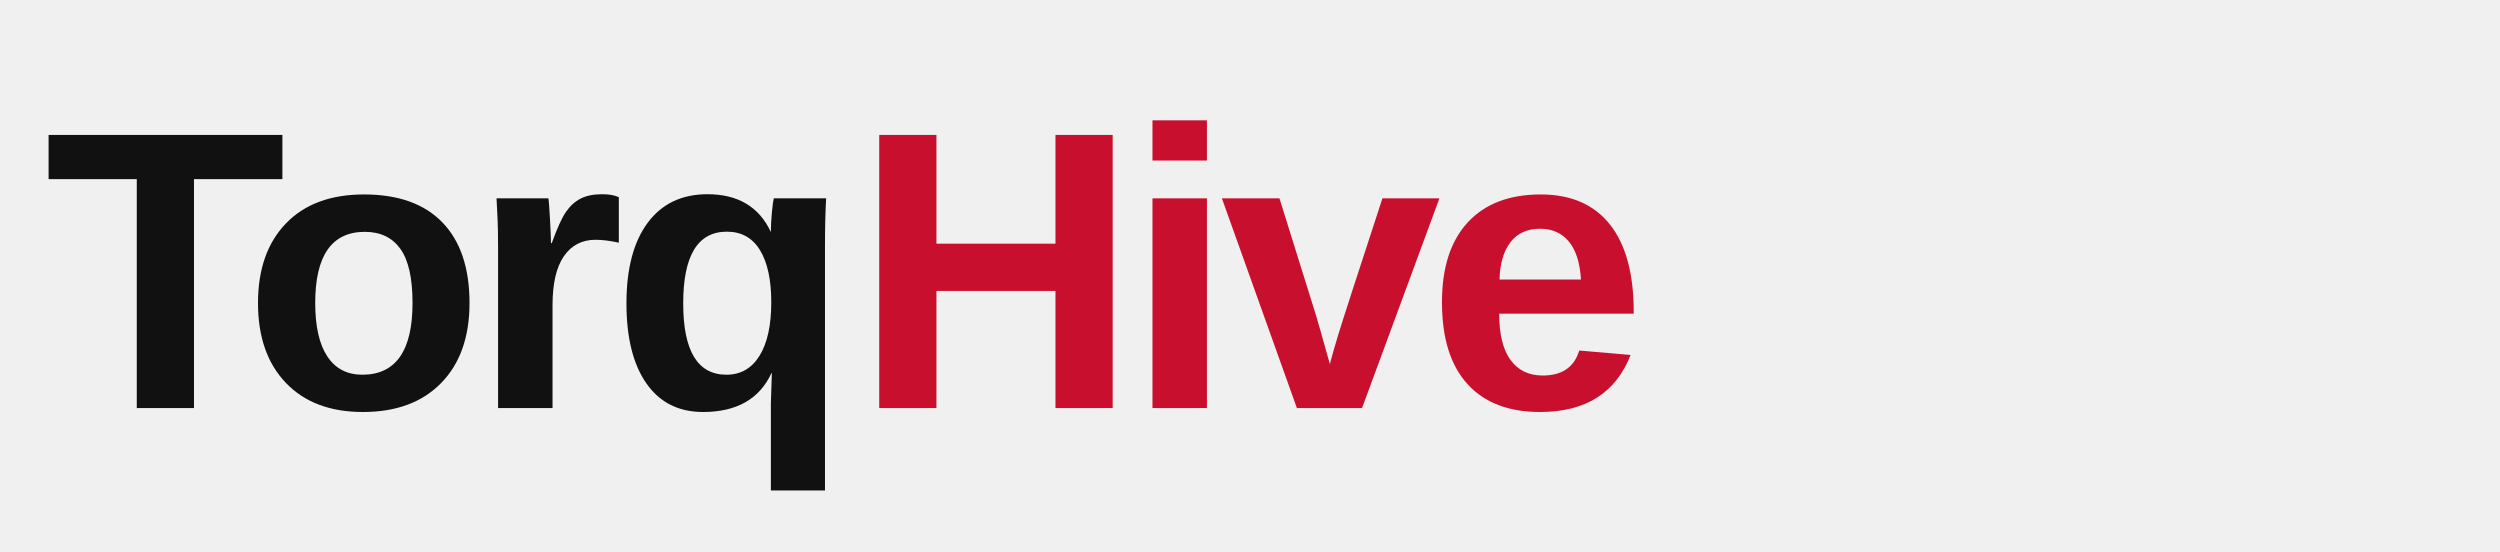
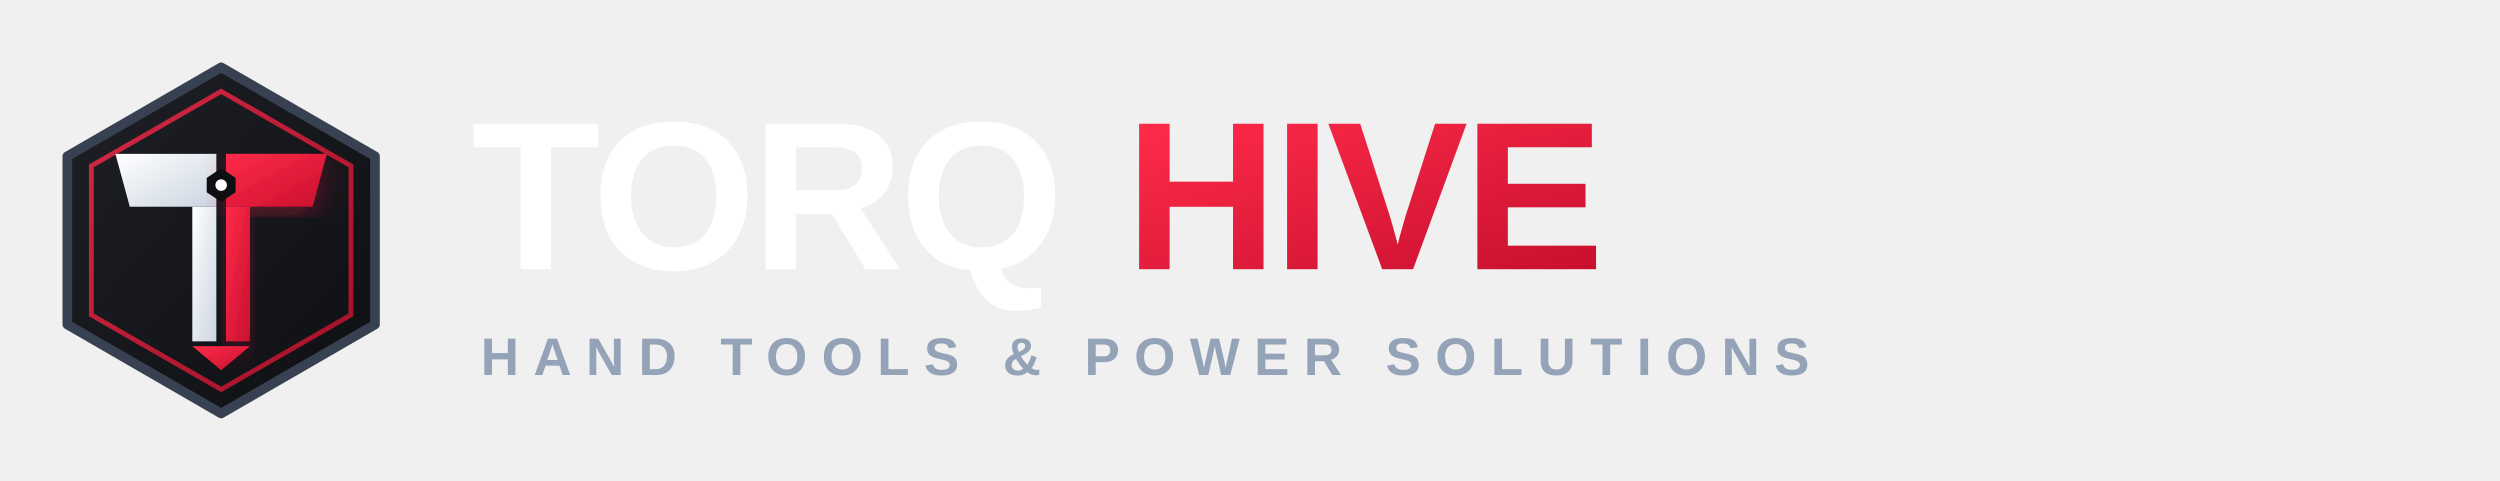
- <svg xmlns="http://www.w3.org/2000/svg" width="680" height="150" viewBox="0 0 680 150" role="img" aria-label="TorqHive">
-   <text x="12" y="111" font-family="Arial,Helvetica,sans-serif" font-size="108" font-weight="700" letter-spacing="-4" fill="#111111">Torq<tspan fill="#C8102E">Hive</tspan>
-   </text>
+ <svg xmlns="http://www.w3.org/2000/svg" viewBox="0 0 520 100" width="520" height="100" fill="none">
+   <defs>
+     <linearGradient id="wmBg" x1="0%" y1="0%" x2="100%" y2="100%">
+       <stop offset="0%" stop-color="#1E2026" />
+       <stop offset="100%" stop-color="#0E0F12" />
+     </linearGradient>
+     <linearGradient id="wmRed" x1="0%" y1="0%" x2="100%" y2="100%">
+       <stop offset="0%" stop-color="#FF2B4A" />
+       <stop offset="100%" stop-color="#C8102E" />
+     </linearGradient>
+     <linearGradient id="wmSteel" x1="0%" y1="0%" x2="100%" y2="100%">
+       <stop offset="0%" stop-color="#FFFFFF" />
+       <stop offset="100%" stop-color="#CBD5E1" />
+     </linearGradient>
+     <filter id="wmGlow" x="-20%" y="-20%" width="140%" height="140%">
+       <feDropShadow dx="0" dy="2" stdDeviation="3" flood-color="#E5173F" flood-opacity="0.35" />
+     </filter>
+   </defs>
+   <g transform="translate(6, 10)">
+     <polygon points="40,4 72,22.5 72,57.5 40,76 8,57.5 8,22.5" fill="url(#wmBg)" stroke="#384152" stroke-width="2" stroke-linejoin="round" />
+     <polygon points="40,9 67,24.5 67,55.5 40,71 13,55.5 13,24.5" fill="none" stroke="url(#wmRed)" stroke-width="1" opacity="0.8" />
+     <path d="M18 22 L39 22 L39 33 L21 33 Z" fill="url(#wmSteel)" />
+     <path d="M41 22 L62 22 L59 33 L41 33 Z" fill="url(#wmRed)" filter="url(#wmGlow)" />
+     <polygon points="40,25 43,27 43,30 40,32 37,30 37,27" fill="#0E0F12" />
+     <circle cx="40" cy="28.5" r="1.2" fill="#FFFFFF" />
+     <path d="M34 33 L39 33 L39 61 L34 61 Z" fill="url(#wmSteel)" />
+     <path d="M41 33 L46 33 L46 61 L41 61 Z" fill="url(#wmRed)" filter="url(#wmGlow)" />
+     <polygon points="34,62 46,62 40,67" fill="url(#wmRed)" />
+   </g>
+   <g transform="translate(98, 0)">
+     <text x="0" y="56" font-family="'Arial Black', Arial, sans-serif" font-size="44" font-weight="900" letter-spacing="-1" fill="#FFFFFF">TORQ</text>
+     <text x="136" y="56" font-family="'Arial Black', Arial, sans-serif" font-size="44" font-weight="900" letter-spacing="-1" fill="url(#wmRed)">HIVE</text>
+     <text x="2" y="78" font-family="Arial, sans-serif" font-size="11" font-weight="700" letter-spacing="3" fill="#94A3B8">HAND TOOLS &amp; POWER SOLUTIONS</text>
+   </g>
</svg>
